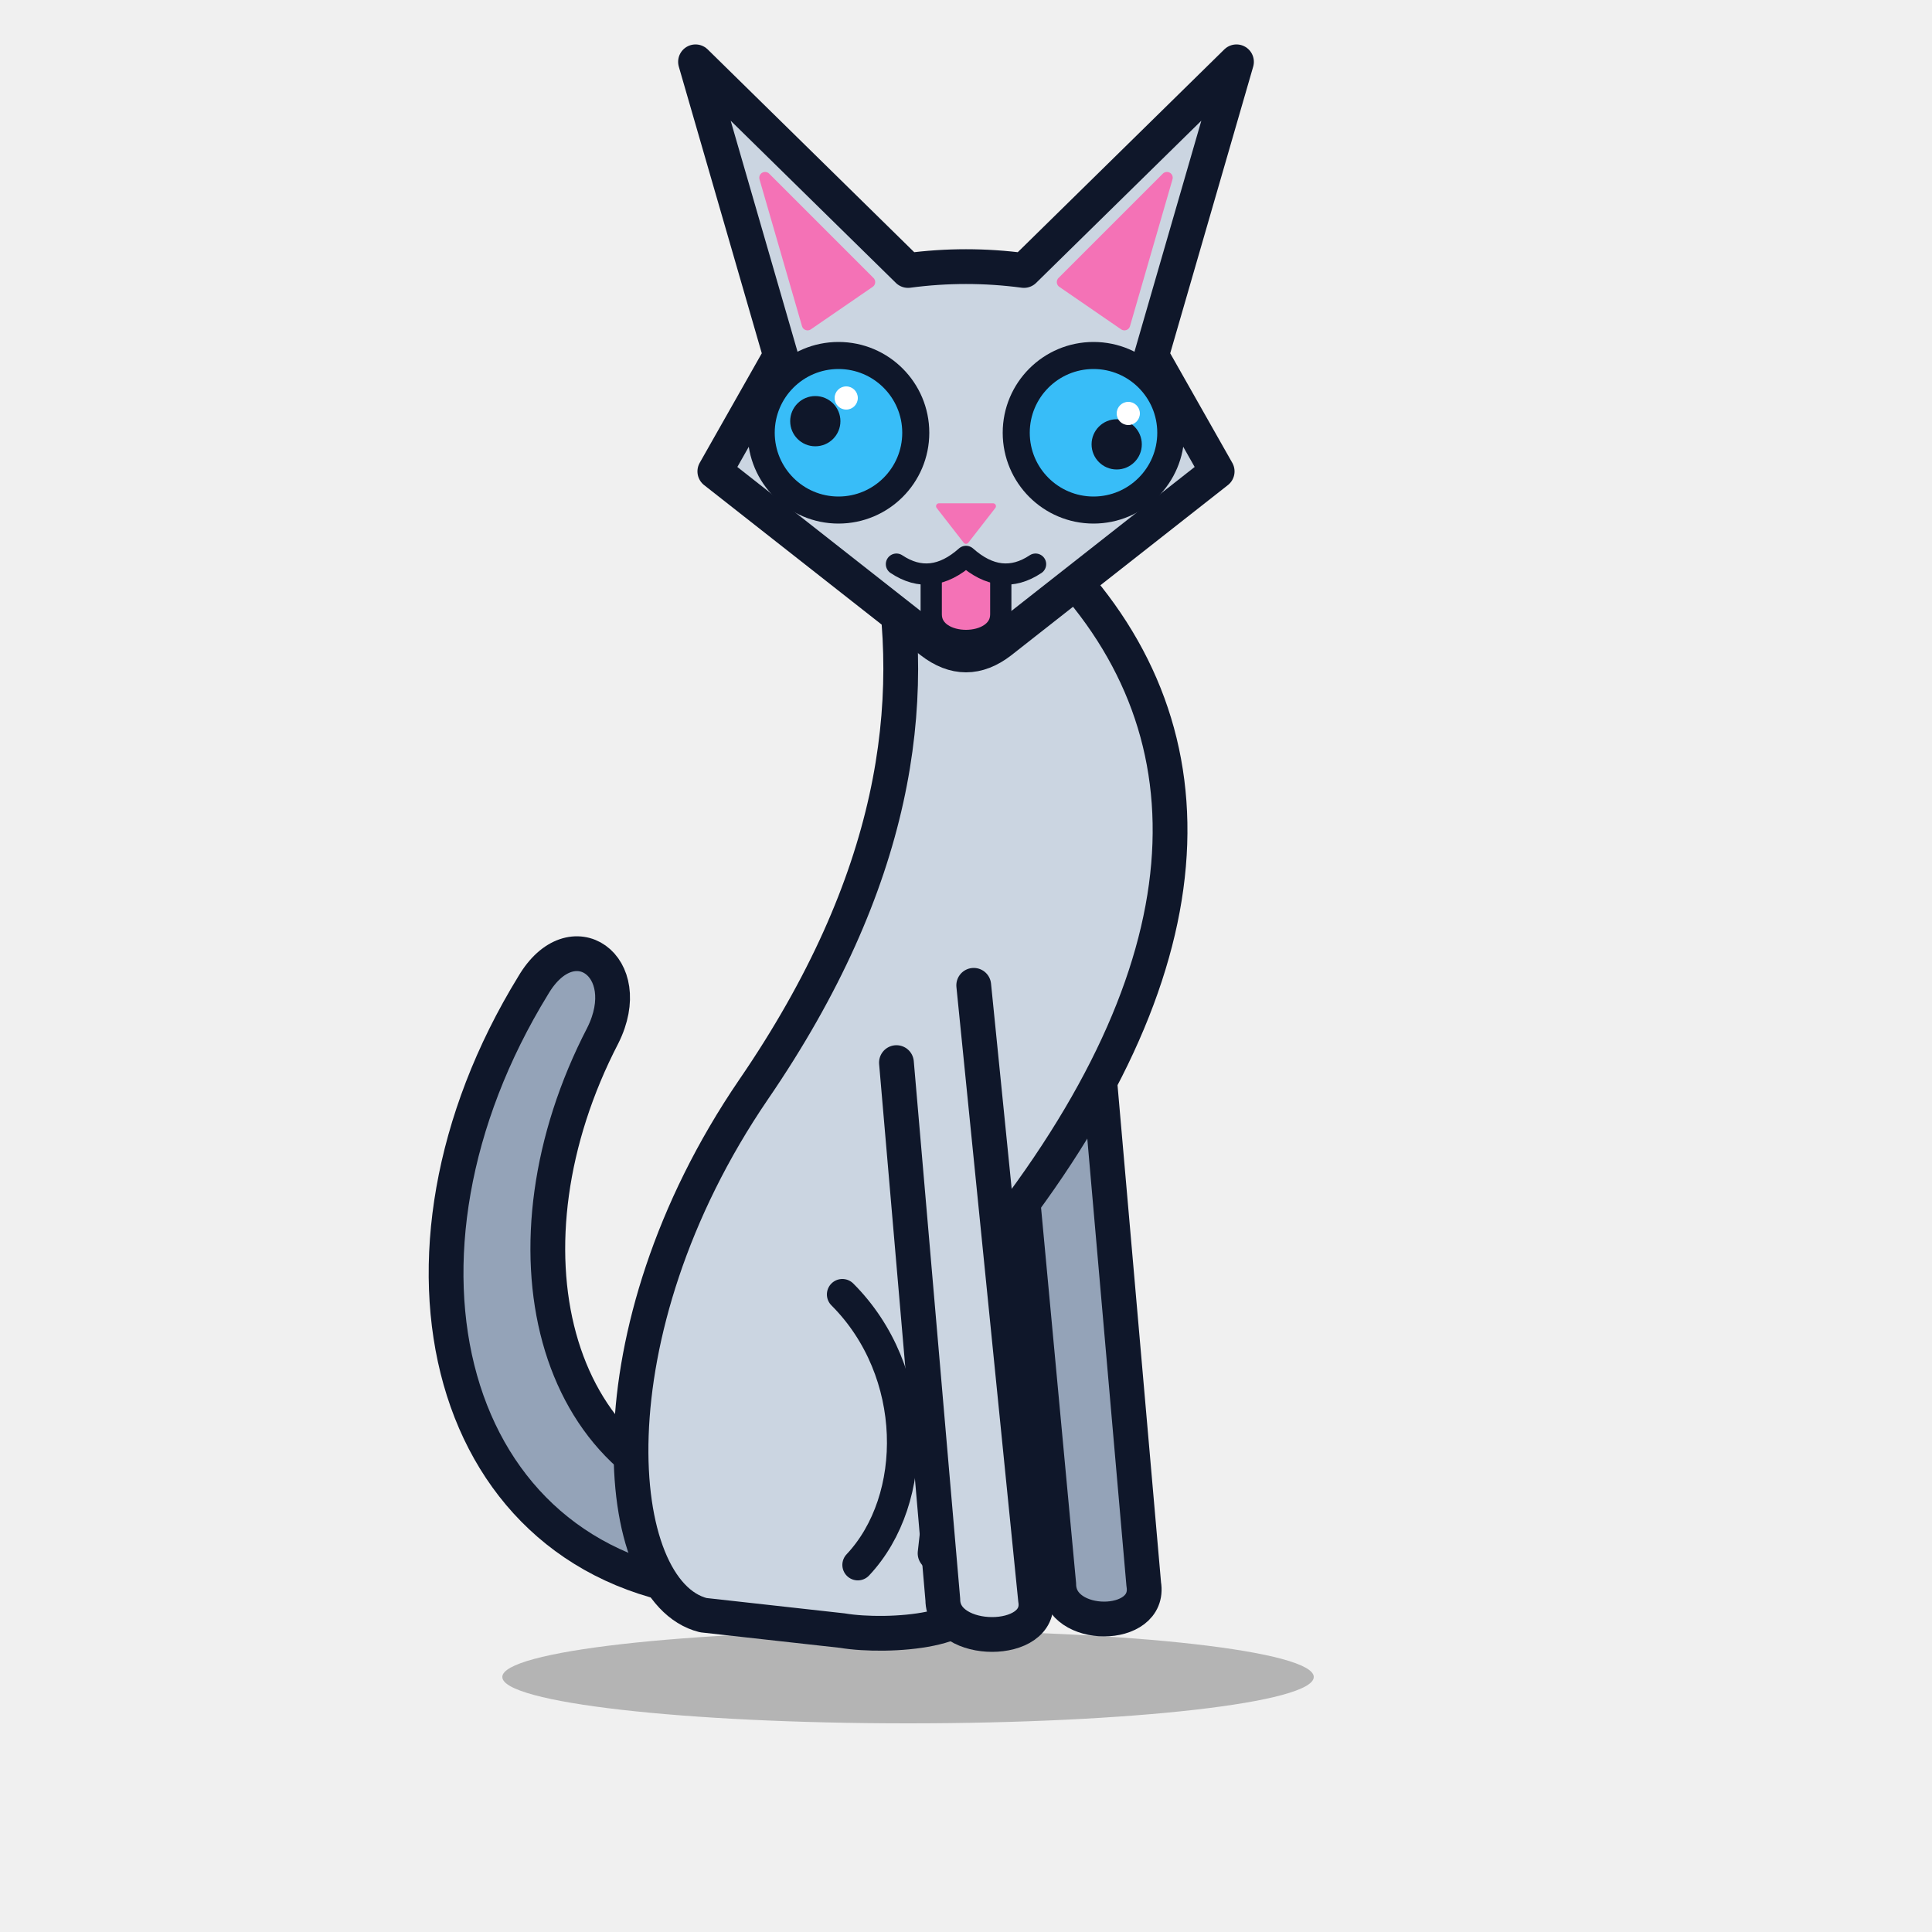
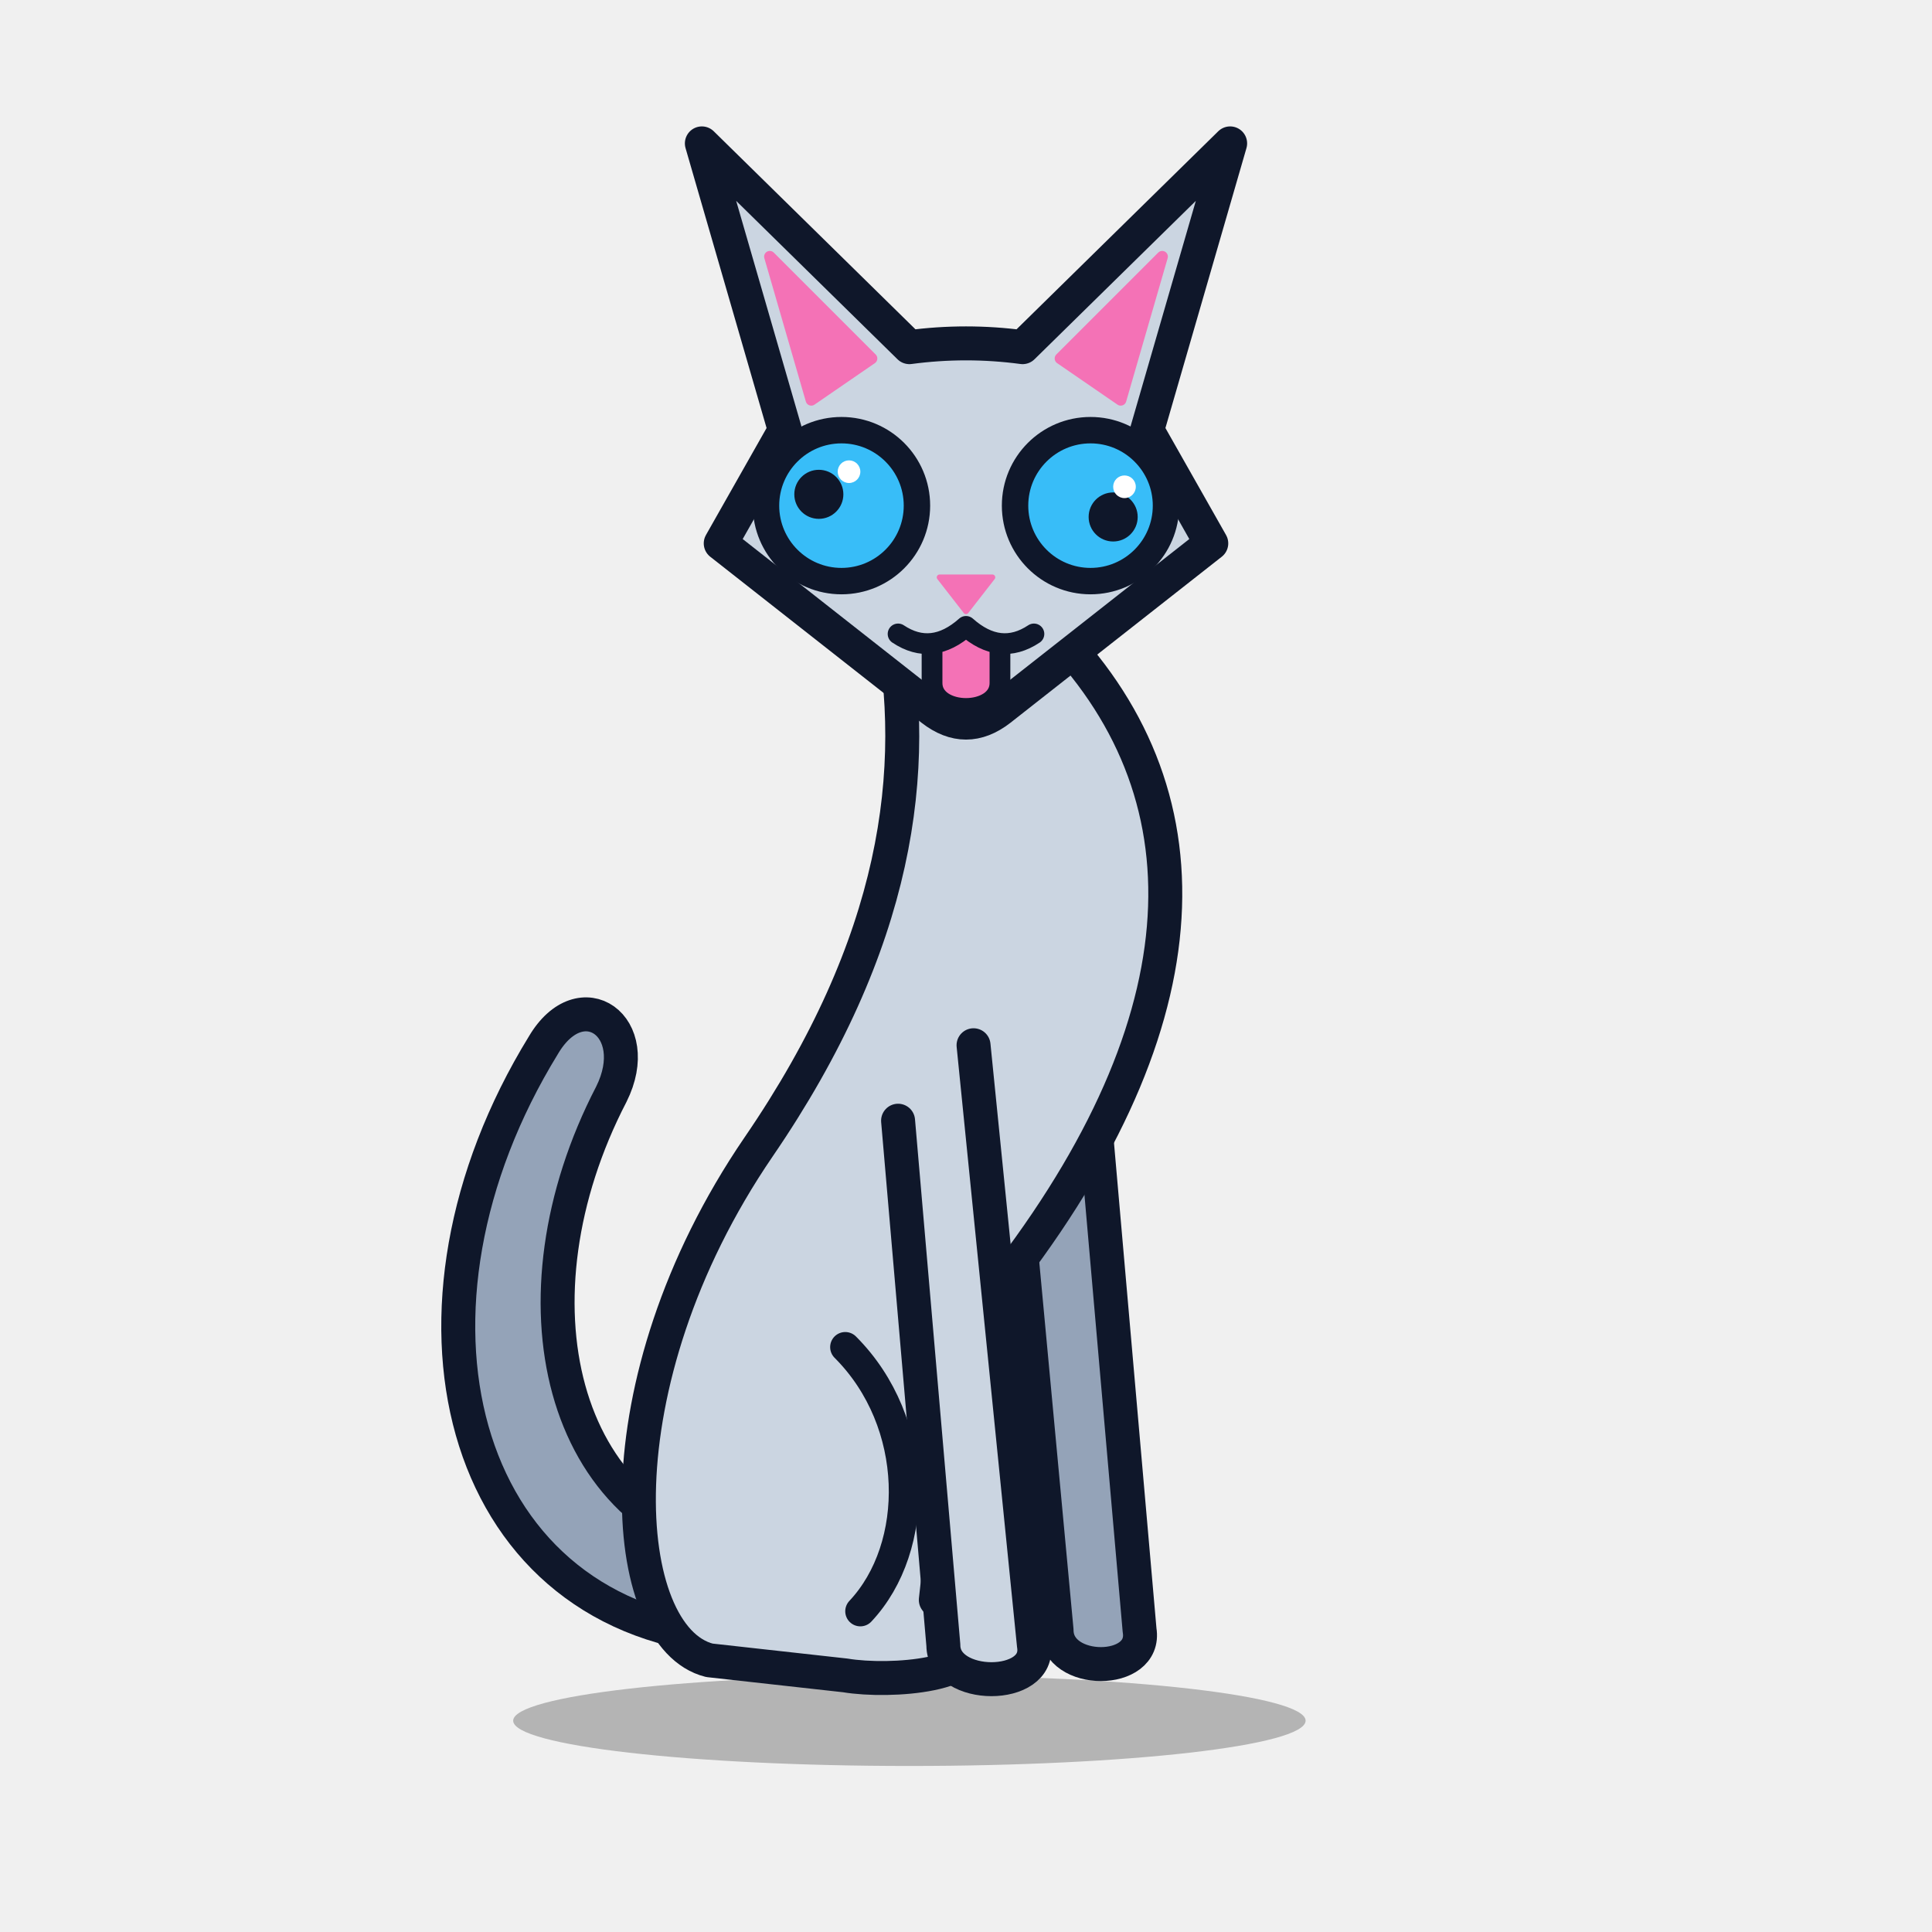
- <svg xmlns="http://www.w3.org/2000/svg" viewBox="0 0 500 500" width="500" height="500">
-   <ellipse cx="235" cy="434" rx="105" ry="12" fill="#000000" fill-opacity="0.25" />
-   <path d="M 185 412 C 115 405, 95 325, 138 255 C 148 238, 165 250, 156 268 C 128 322, 142 382, 192 390 Z" fill="#94A3B8" stroke="#0F172A" stroke-width="9" stroke-linejoin="round" />
-   <path d="M 282 250 L 296 410 C 298 422, 274 422, 274 410 L 260 260 Z" fill="#94A3B8" stroke="#0F172A" stroke-width="9" stroke-linejoin="round" />
-   <path d="M 270 142            C 315 185, 315 245, 262 315            C 248 345, 245 375, 242 402            L 250 412 C 256 422, 230 424, 218 422 L 182 418            C 158 412, 152 345, 195 282            C 232 228, 238 182, 230 142 Z" fill="#CBD5E1" stroke="#0F172A" stroke-width="9" stroke-linejoin="round" />
-   <path d="M 218 335 C 238 355, 238 388, 222 405" fill="none" stroke="#0F172A" stroke-width="8" stroke-linecap="round" />
-   <path d="M 252 255 L 268 414 C 270 426, 244 426, 244 414 L 232 275" fill="#CBD5E1" stroke="#0F172A" stroke-width="9" stroke-linecap="round" stroke-linejoin="round" />
-   <path d="M 202 92            L 180 16            L 235 70            Q 250 68, 265 70            L 320 16            L 298 92            L 315 122            L 259 166            Q 250 173, 241 166            L 185 122 Z" fill="#CBD5E1" stroke="#0F172A" stroke-width="9" stroke-linejoin="round" />
-   <polygon points="209,84 198,46 225,73" fill="#F472B6" stroke="#F472B6" stroke-width="3" stroke-linejoin="round" />
-   <polygon points="291,84 302,46 275,73" fill="#F472B6" stroke="#F472B6" stroke-width="3" stroke-linejoin="round" />
-   <circle cx="217" cy="112" r="20" fill="#38BDF8" stroke="#0F172A" stroke-width="7" />
-   <circle cx="211" cy="109" r="6.5" fill="#0F172A" />
-   <circle cx="219" cy="103" r="3" fill="#FFFFFF" />
-   <circle cx="283" cy="112" r="20" fill="#38BDF8" stroke="#0F172A" stroke-width="7" />
-   <circle cx="289" cy="115" r="6.5" fill="#0F172A" />
-   <circle cx="292" cy="107" r="3" fill="#FFFFFF" />
-   <path d="M 241 149 L 241 159 C 241 168, 259 168, 259 159 L 259 149 L 250 144 Z" fill="#F472B6" />
-   <path d="M 241 149 L 241 159 C 241 168, 259 168, 259 159 L 259 149" fill="none" stroke="#0F172A" stroke-width="5.5" stroke-linecap="butt" stroke-linejoin="round" />
-   <path d="M 232 146 Q 241 152, 250 144 Q 259 152, 268 146" fill="none" stroke="#0F172A" stroke-width="5.5" stroke-linecap="round" stroke-linejoin="round" />
-   <polygon points="243,131 257,131 250,140" fill="#F472B6" stroke="#F472B6" stroke-width="1.5" stroke-linejoin="round" />
+ <svg xmlns="http://www.w3.org/2000/svg" viewBox="0 0 512 512" width="512" height="512">
+   <ellipse cx="241" cy="456" rx="105" ry="12" fill="#000000" fill-opacity="0.25" />
+   <path d="M 191 434 C 121 427, 101 347, 144 277 C 154 260, 171 272, 162 290 C 134 344, 148 404, 198 412 Z" fill="#94A3B8" stroke="#0F172A" stroke-width="9" stroke-linejoin="round" />
+   <path d="M 288 272 L 302 432 C 304 444, 280 444, 280 432 L 266 282 Z" fill="#94A3B8" stroke="#0F172A" stroke-width="9" stroke-linejoin="round" />
+   <path d="M 276 164            C 321 207, 321 267, 268 337            C 254 367, 251 397, 248 424            L 256 434 C 262 444, 236 446, 224 444 L 188 440            C 164 434, 158 367, 201 304            C 238 250, 244 204, 236 164 Z" fill="#CBD5E1" stroke="#0F172A" stroke-width="9" stroke-linejoin="round" />
+   <path d="M 224 357 C 244 377, 244 410, 228 427" fill="none" stroke="#0F172A" stroke-width="8" stroke-linecap="round" />
+   <path d="M 258 277 L 274 436 C 276 448, 250 448, 250 436 L 238 297" fill="#CBD5E1" stroke="#0F172A" stroke-width="9" stroke-linecap="round" stroke-linejoin="round" />
+   <path d="M 208 114            L 186 38            L 241 92            Q 256 90, 271 92            L 326 38            L 304 114            L 321 144            L 265 188            Q 256 195, 247 188            L 191 144 Z" fill="#CBD5E1" stroke="#0F172A" stroke-width="9" stroke-linejoin="round" />
+   <polygon points="215,106 204,68 231,95" fill="#F472B6" stroke="#F472B6" stroke-width="3" stroke-linejoin="round" />
+   <polygon points="297,106 308,68 281,95" fill="#F472B6" stroke="#F472B6" stroke-width="3" stroke-linejoin="round" />
+   <circle cx="223" cy="134" r="20" fill="#38BDF8" stroke="#0F172A" stroke-width="7" />
+   <circle cx="217" cy="131" r="6.5" fill="#0F172A" />
+   <circle cx="225" cy="125" r="3" fill="#FFFFFF" />
+   <circle cx="289" cy="134" r="20" fill="#38BDF8" stroke="#0F172A" stroke-width="7" />
+   <circle cx="295" cy="137" r="6.5" fill="#0F172A" />
+   <circle cx="298" cy="129" r="3" fill="#FFFFFF" />
+   <path d="M 247 171 L 247 181 C 247 190, 265 190, 265 181 L 265 171 L 256 166 Z" fill="#F472B6" />
+   <path d="M 247 171 L 247 181 C 247 190, 265 190, 265 181 L 265 171" fill="none" stroke="#0F172A" stroke-width="5.5" stroke-linecap="butt" stroke-linejoin="round" />
+   <path d="M 238 168 Q 247 174, 256 166 Q 265 174, 274 168" fill="none" stroke="#0F172A" stroke-width="5.5" stroke-linecap="round" stroke-linejoin="round" />
+   <polygon points="249,153 263,153 256,162" fill="#F472B6" stroke="#F472B6" stroke-width="1.5" stroke-linejoin="round" />
</svg>
